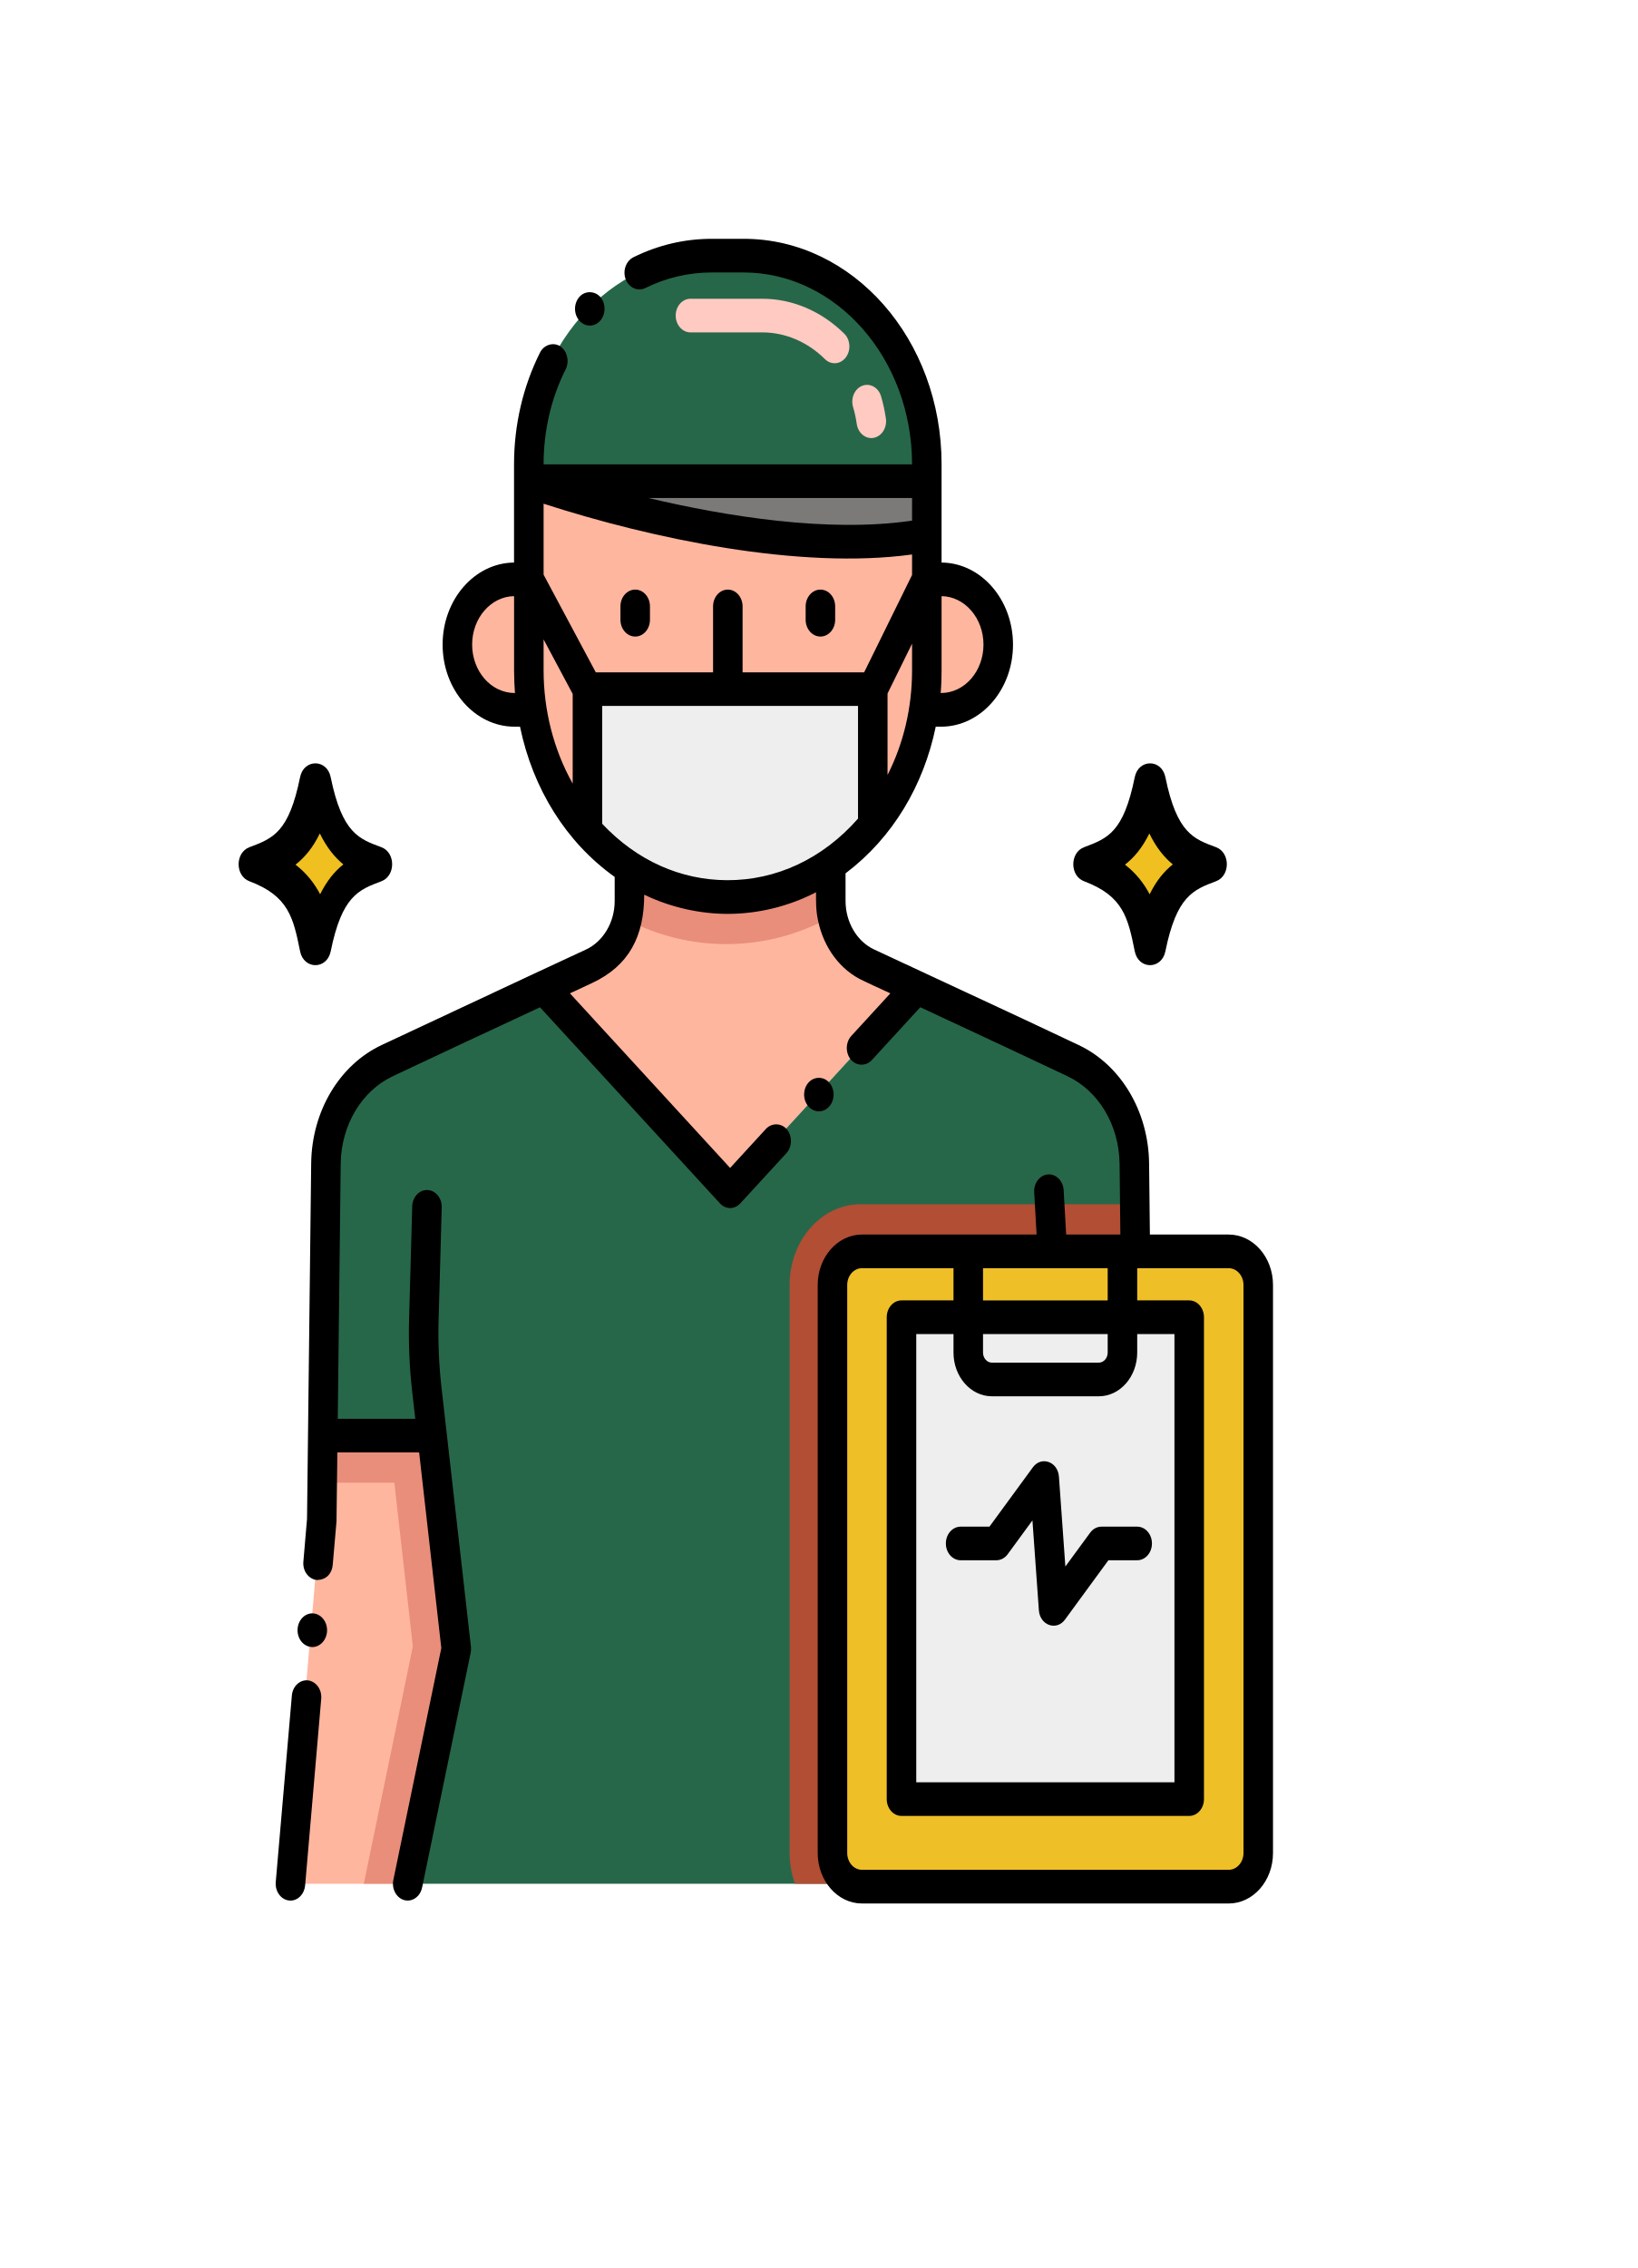
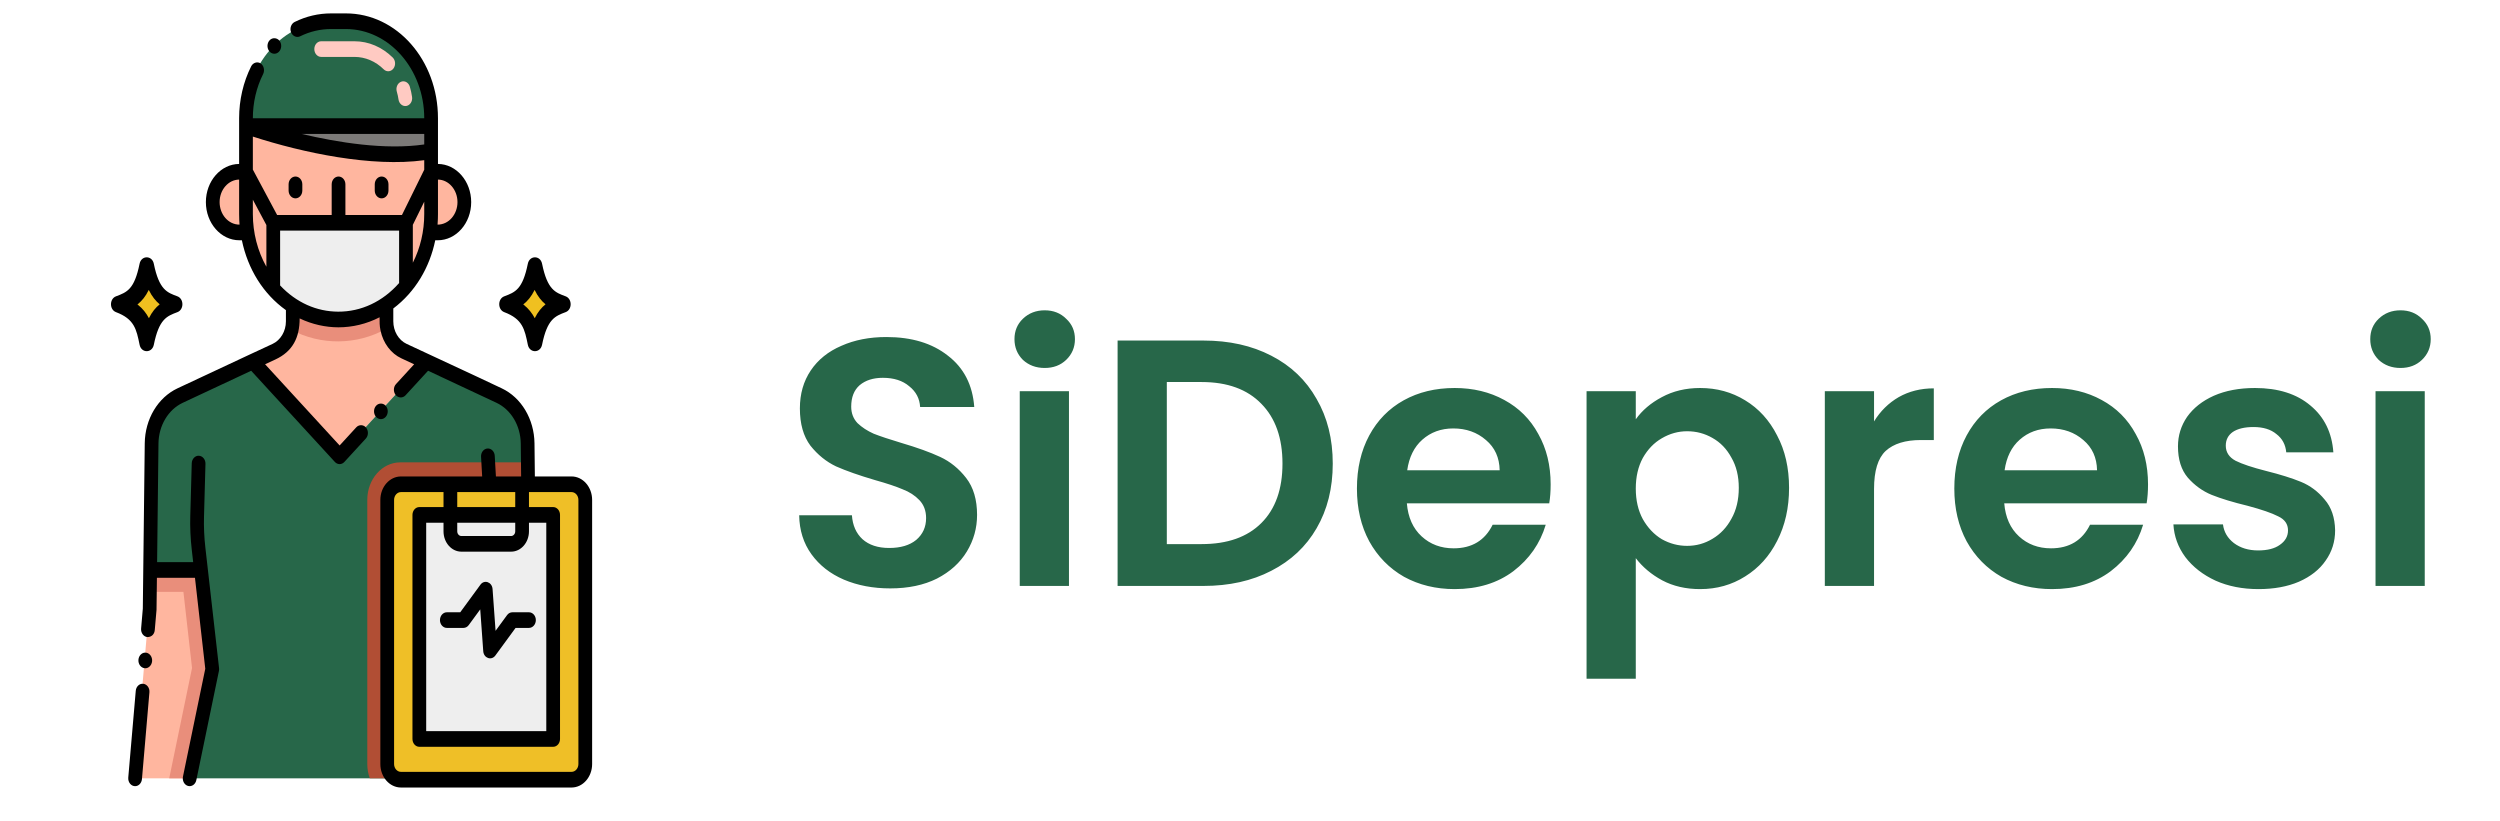
- <svg xmlns="http://www.w3.org/2000/svg" width="39" height="54" fill="none">
-   <path d="M27.025 22.651C27.114 23.09 27.664 23.09 27.754 22.651C28.021 21.335 28.416 21.187 28.962 20.981C29.303 20.853 29.303 20.301 28.962 20.172C28.437 19.976 28.028 19.849 27.754 18.503C27.664 18.065 27.114 18.066 27.025 18.503C26.757 19.819 26.383 19.959 25.817 20.172C25.476 20.301 25.475 20.853 25.817 20.982C26.757 21.335 26.864 21.858 27.025 22.651Z" fill="black" />
-   <path d="M9.084 20.172C8.559 19.976 8.15 19.849 7.875 18.503C7.786 18.065 7.236 18.066 7.147 18.503C6.879 19.819 6.505 19.959 5.939 20.172C5.598 20.301 5.597 20.853 5.939 20.982C6.879 21.335 6.986 21.859 7.147 22.651C7.236 23.09 7.786 23.09 7.876 22.651C8.143 21.335 8.538 21.187 9.084 20.982C9.424 20.853 9.425 20.301 9.084 20.172Z" fill="black" />
-   <path d="M10.832 39.261L9.672 44.851H6.882L7.629 36.187L7.638 35.303L7.653 34.181H10.254L10.832 39.261Z" fill="#FFB69F" />
-   <path d="M21.803 23.513L17.353 28.362L12.902 23.513C13.762 23.116 13.455 23.26 14.054 22.978C14.478 22.781 14.788 22.371 14.903 21.884C14.938 21.745 14.955 21.599 14.955 21.45V20.656C16.415 21.614 18.3 21.594 19.75 20.577V21.45C19.75 21.58 19.763 21.707 19.79 21.83C19.895 22.341 20.212 22.775 20.652 22.978C21.282 23.273 20.936 23.113 21.803 23.513Z" fill="#FFB69F" />
-   <path d="M19.79 21.83C18.258 22.68 16.434 22.692 14.903 21.884C14.938 21.745 14.955 21.599 14.955 21.45V20.656C16.415 21.614 18.3 21.594 19.75 20.577V21.45C19.75 21.58 19.763 21.707 19.79 21.83Z" fill="#E98E7B" />
-   <path d="M10.832 39.261L9.672 44.851H8.664L9.832 39.201L9.391 35.303H7.638L7.652 34.181H10.254L10.832 39.261Z" fill="#E98E7B" />
-   <path d="M19.79 30.595V44.119C19.79 44.446 19.961 44.726 20.207 44.851H9.675L10.832 39.261L10.255 34.181H7.652L7.727 27.702C7.74 26.624 8.315 25.661 9.189 25.251C11.407 24.21 10.321 24.718 12.902 23.513L17.353 28.362L21.803 23.513C24.533 24.786 23.841 24.462 25.516 25.251C26.391 25.661 26.966 26.624 26.978 27.702L26.99 28.673L27.002 29.794H20.493C20.105 29.794 19.79 30.153 19.79 30.595Z" fill="#276749" />
-   <path d="M19.79 30.595V44.119C19.79 44.446 19.961 44.726 20.207 44.851H18.933C18.85 44.622 18.805 44.373 18.805 44.119V30.595C18.805 29.535 19.562 28.673 20.493 28.673H26.99L27.002 29.794H20.493C20.105 29.794 19.79 30.153 19.79 30.595Z" fill="#B14E34" />
-   <path d="M12.632 16.901H12.22C11.466 16.901 10.857 16.206 10.857 15.347C10.857 14.492 11.465 13.794 12.22 13.794H12.559V15.961C12.559 16.285 12.583 16.6 12.632 16.901Z" fill="#FFB69F" />
-   <path d="M22.037 11.457V15.961C22.037 16.281 22.014 16.597 21.965 16.901C21.809 17.923 21.394 18.883 20.75 19.658C20.463 20.005 20.129 20.315 19.75 20.577C18.3 21.594 16.415 21.614 14.955 20.656C14.588 20.417 14.252 20.124 13.955 19.788C13.279 19.023 12.806 18.027 12.632 16.901C12.583 16.6 12.559 16.285 12.559 15.961V11.457H22.037Z" fill="#FFB69F" />
-   <path d="M12.559 11.457C12.559 11.457 18.18 13.463 22.038 12.742V11.457H12.559Z" fill="#7C7A78" />
-   <path d="M23.738 15.349C23.738 16.204 23.131 16.901 22.376 16.901H21.965C22.014 16.597 22.037 16.281 22.037 15.961V13.794H22.376C23.13 13.794 23.738 14.489 23.738 15.349Z" fill="#FFB69F" />
-   <path d="M22.038 11.457H12.559V11.052C12.559 8.309 14.511 6.086 16.919 6.086H17.678C20.086 6.086 22.038 8.309 22.038 11.052V11.457Z" fill="#276749" />
-   <path d="M20.75 16.408V19.658C20.463 20.005 20.129 20.315 19.75 20.577C18.3 21.594 16.415 21.614 14.955 20.656C14.588 20.417 14.252 20.124 13.955 19.788V16.408H20.75Z" fill="#EEEEEE" />
-   <path d="M29.93 30.595V44.119C29.93 44.561 29.615 44.92 29.227 44.92H20.493C20.392 44.92 20.294 44.896 20.207 44.851C19.961 44.726 19.79 44.446 19.79 44.119V30.595C19.79 30.153 20.105 29.794 20.493 29.794H29.227C29.615 29.794 29.93 30.153 29.93 30.595Z" fill="#EFBF27" />
-   <path d="M21.434 31.363H28.286V42.836H21.434V31.363Z" fill="#EEEEEE" />
-   <path d="M20.404 10.094C20.384 9.957 20.355 9.821 20.316 9.69C20.255 9.48 20.354 9.254 20.538 9.184C20.722 9.114 20.922 9.227 20.983 9.437C21.034 9.609 21.072 9.786 21.098 9.965C21.129 10.184 20.998 10.389 20.807 10.425C20.616 10.46 20.435 10.312 20.404 10.094ZM19.646 8.55C19.232 8.14 18.701 7.914 18.153 7.914C18.153 7.914 18.153 7.914 18.153 7.914H16.444C16.25 7.914 16.092 7.735 16.092 7.514C16.092 7.292 16.25 7.113 16.444 7.113H18.153H18.153C18.871 7.113 19.565 7.409 20.108 7.946C20.254 8.091 20.27 8.344 20.142 8.511C20.015 8.678 19.793 8.695 19.646 8.55Z" fill="#FFCAC2" />
-   <path d="M27.931 20.581C27.724 20.746 27.539 20.968 27.379 21.292C27.245 21.037 27.062 20.797 26.792 20.587C27.01 20.416 27.206 20.185 27.372 19.844C27.54 20.19 27.733 20.419 27.931 20.581Z" fill="#F0C020" />
-   <path d="M8.177 20.581C7.97 20.746 7.785 20.968 7.624 21.292C7.491 21.037 7.308 20.797 7.038 20.587C7.256 20.416 7.451 20.185 7.617 19.844C7.786 20.19 7.979 20.419 8.177 20.581Z" fill="#F0C020" />
-   <path d="M6.951 40.369L6.567 44.813C6.548 45.056 6.715 45.252 6.917 45.252C7.099 45.252 7.249 45.096 7.267 44.889L7.65 40.448C7.67 40.224 7.525 40.032 7.335 40.009C7.141 39.988 6.969 40.15 6.951 40.369Z" fill="black" />
-   <path d="M7.788 38.852C7.806 38.633 7.664 38.438 7.471 38.415C7.279 38.394 7.107 38.556 7.088 38.776C7.07 38.998 7.21 39.19 7.404 39.213C7.578 39.238 7.767 39.088 7.788 38.852Z" fill="black" />
-   <path d="M15.128 14.038C14.934 14.038 14.776 14.217 14.776 14.438V14.756C14.776 14.977 14.934 15.156 15.128 15.156C15.322 15.156 15.479 14.977 15.479 14.756V14.438C15.479 14.217 15.322 14.038 15.128 14.038Z" fill="black" />
-   <path d="M19.539 15.156C19.733 15.156 19.89 14.977 19.89 14.756V14.438C19.89 14.217 19.733 14.038 19.539 14.038C19.345 14.038 19.187 14.217 19.187 14.438V14.756C19.187 14.977 19.345 15.156 19.539 15.156Z" fill="black" />
-   <path d="M14.28 7.651C14.425 7.504 14.438 7.249 14.309 7.086C14.183 6.927 13.95 6.913 13.812 7.054C13.666 7.204 13.655 7.453 13.784 7.619C13.917 7.787 14.14 7.794 14.28 7.651Z" fill="black" />
-   <path d="M29.262 29.394H27.385L27.366 27.697C27.351 26.458 26.691 25.353 25.686 24.881C24.528 24.336 24.975 24.539 20.821 22.608C20.406 22.416 20.137 21.954 20.137 21.45V20.794C21.264 19.943 21.997 18.698 22.285 17.302H22.411C23.356 17.302 24.125 16.426 24.125 15.349C24.125 14.275 23.363 13.402 22.424 13.394C22.424 11.572 22.424 11.076 22.424 11.052C22.424 8.079 20.312 5.686 17.713 5.686H16.953C16.305 5.686 15.675 5.833 15.085 6.125C14.91 6.213 14.822 6.447 14.902 6.652C14.976 6.849 15.19 6.946 15.364 6.86C15.866 6.612 16.401 6.487 16.953 6.487H17.713C19.921 6.491 21.721 8.542 21.721 11.056H12.946V11.052C12.946 10.259 13.127 9.477 13.472 8.792C13.567 8.599 13.508 8.354 13.341 8.245C13.178 8.138 12.953 8.209 12.861 8.394C12.456 9.2 12.242 10.118 12.242 11.052V13.394C11.303 13.402 10.541 14.275 10.541 15.348C10.541 16.425 11.31 17.302 12.255 17.302H12.384C12.689 18.774 13.475 20.049 14.639 20.879V21.451C14.639 21.968 14.358 22.421 13.957 22.607C13.957 22.607 12.251 23.397 9.091 24.881C8.085 25.353 7.425 26.458 7.411 27.697C7.319 35.626 7.344 33.492 7.312 36.165L7.225 37.18C7.204 37.405 7.351 37.596 7.54 37.619C7.789 37.619 7.909 37.444 7.924 37.259L8.014 36.225L8.034 34.582H9.982L10.51 39.24L9.368 44.759C9.323 44.974 9.44 45.19 9.629 45.241C9.816 45.291 10.007 45.16 10.052 44.943L11.209 39.353C11.219 39.306 11.221 39.257 11.216 39.209C10.717 34.813 10.514 33.031 10.514 33.031C10.455 32.521 10.43 31.947 10.445 31.457L10.52 28.747C10.526 28.526 10.373 28.341 10.179 28.334C9.989 28.325 9.823 28.5 9.817 28.721L9.742 31.431C9.726 31.962 9.753 32.583 9.816 33.134L9.89 33.781H8.044L8.114 27.707C8.125 26.79 8.613 25.971 9.359 25.622C11.447 24.641 10.784 24.951 12.86 23.983L17.145 28.651C17.282 28.8 17.494 28.801 17.632 28.651L18.729 27.456C18.875 27.295 18.867 27.041 18.74 26.89C18.609 26.735 18.378 26.73 18.242 26.878L17.388 27.808L13.573 23.651C13.801 23.547 13.801 23.547 14.099 23.406C14.986 22.993 15.342 22.284 15.342 21.302C15.981 21.61 16.679 21.759 17.329 21.759C18.036 21.759 18.769 21.589 19.434 21.244C19.434 21.472 19.427 21.66 19.484 21.926C19.619 22.57 20.018 23.102 20.555 23.349C20.89 23.506 20.652 23.398 21.204 23.651L20.275 24.664C20.135 24.816 20.131 25.071 20.264 25.229C20.394 25.385 20.626 25.389 20.761 25.242L21.917 23.982C24.431 25.155 23.717 24.82 25.418 25.622C26.163 25.971 26.652 26.79 26.663 27.707L26.682 29.394H25.391L25.331 28.336C25.319 28.116 25.15 27.947 24.958 27.963C24.764 27.977 24.617 28.167 24.63 28.388L24.687 29.394H20.528C19.947 29.394 19.474 29.933 19.474 30.595V44.119C19.474 44.782 19.947 45.321 20.528 45.321H29.263C29.844 45.321 30.317 44.782 30.317 44.119V30.595C30.317 29.933 29.844 29.394 29.262 29.394ZM22.424 15.961V14.194C22.976 14.202 23.422 14.717 23.422 15.349C23.422 15.967 22.987 16.501 22.403 16.501C22.419 16.297 22.424 16.11 22.424 15.961ZM11.244 15.347C11.244 14.716 11.691 14.202 12.243 14.194V15.961C12.243 16.14 12.252 16.353 12.264 16.501C11.682 16.501 11.244 15.969 11.244 15.347ZM21.721 15.961C21.721 16.846 21.521 17.695 21.137 18.452V16.512L21.721 15.326V15.961ZM21.721 11.857V12.396C19.721 12.69 17.28 12.292 15.441 11.857H21.721ZM13.639 18.657C13.186 17.853 12.946 16.913 12.946 15.961V15.224L13.639 16.522V18.657ZM12.946 13.683V11.993C15.523 12.827 19.046 13.569 21.721 13.202V13.69L20.58 16.008H17.685V14.438C17.685 14.217 17.527 14.038 17.333 14.038C17.139 14.038 16.982 14.217 16.982 14.438V16.008H14.189L12.946 13.683ZM17.313 20.957C16.214 20.952 15.173 20.497 14.342 19.614V16.808H20.434V19.491C19.593 20.447 18.488 20.962 17.313 20.957ZM23.411 30.195H26.38V30.963H23.411V30.195ZM23.411 31.763H26.38V32.204C26.38 32.336 26.285 32.444 26.169 32.444H23.622C23.506 32.444 23.411 32.336 23.411 32.204V31.763ZM23.622 33.245H26.169C26.673 33.245 27.083 32.778 27.083 32.204V31.763H27.97V42.435H21.821V31.763H22.708V32.204C22.708 32.778 23.118 33.245 23.622 33.245ZM29.614 44.119C29.614 44.34 29.456 44.519 29.262 44.519H20.528C20.334 44.519 20.177 44.34 20.177 44.119V30.595C20.177 30.374 20.334 30.195 20.528 30.195H22.708V30.962H21.469C21.275 30.962 21.118 31.142 21.118 31.363V42.836C21.118 43.057 21.275 43.236 21.469 43.236H28.322C28.516 43.236 28.673 43.057 28.673 42.836V31.363C28.673 31.142 28.516 30.962 28.322 30.962H27.083V30.195H29.262C29.456 30.195 29.614 30.374 29.614 30.595V44.119Z" fill="black" />
-   <path d="M19.745 26.349C19.884 26.197 19.89 25.942 19.755 25.783C19.626 25.628 19.394 25.622 19.259 25.771C19.118 25.923 19.114 26.177 19.247 26.336C19.381 26.494 19.602 26.505 19.745 26.349Z" fill="black" />
-   <path d="M22.526 36.749C22.526 36.97 22.684 37.149 22.878 37.149H23.728C23.833 37.149 23.931 37.097 23.998 37.006L24.588 36.2L24.741 38.339C24.767 38.699 25.162 38.836 25.362 38.563L26.397 37.149H27.083C27.277 37.149 27.434 36.97 27.434 36.749C27.434 36.528 27.277 36.349 27.083 36.349H26.233C26.128 36.349 26.029 36.401 25.963 36.492L25.372 37.298L25.219 35.159C25.194 34.802 24.8 34.661 24.599 34.935L23.564 36.349H22.878C22.684 36.349 22.526 36.528 22.526 36.749Z" fill="black" />
+ <svg xmlns="http://www.w3.org/2000/svg" width="128" height="42" viewBox="0 0 128 42" fill="none">
+   <path d="M27.025 17.651C27.114 18.09 27.664 18.09 27.754 17.651C28.021 16.335 28.416 16.187 28.962 15.981C29.303 15.853 29.303 15.301 28.962 15.172C28.437 14.976 28.028 14.848 27.754 13.503C27.664 13.065 27.114 13.066 27.025 13.503C26.757 14.819 26.383 14.96 25.817 15.172C25.476 15.301 25.475 15.853 25.817 15.982C26.757 16.335 26.864 16.858 27.025 17.651Z" fill="black" />
+   <path d="M9.084 15.172C8.559 14.976 8.15 14.848 7.875 13.503C7.786 13.065 7.236 13.066 7.147 13.503C6.879 14.819 6.505 14.96 5.939 15.172C5.598 15.301 5.597 15.853 5.939 15.982C6.879 16.335 6.986 16.859 7.147 17.651C7.236 18.09 7.786 18.09 7.876 17.651C8.143 16.335 8.538 16.187 9.084 15.982C9.424 15.853 9.425 15.301 9.084 15.172Z" fill="black" />
+   <path d="M10.832 34.261L9.672 39.851H6.882L7.629 31.187L7.639 30.303L7.653 29.181H10.254L10.832 34.261Z" fill="#FFB69F" />
+   <path d="M21.803 18.513L17.353 23.362L12.902 18.513C13.763 18.116 13.455 18.26 14.054 17.978C14.478 17.781 14.788 17.371 14.903 16.884C14.938 16.745 14.955 16.599 14.955 16.45V15.656C16.415 16.614 18.301 16.594 19.75 15.577V16.45C19.75 16.58 19.763 16.707 19.79 16.83C19.895 17.341 20.212 17.775 20.652 17.978C21.282 18.273 20.936 18.113 21.803 18.513Z" fill="#FFB69F" />
+   <path d="M19.79 16.83C18.258 17.68 16.434 17.692 14.903 16.884C14.938 16.745 14.955 16.599 14.955 16.45V15.656C16.415 16.614 18.301 16.594 19.75 15.577V16.45C19.75 16.58 19.763 16.707 19.79 16.83Z" fill="#E98E7B" />
+   <path d="M10.832 34.261L9.672 39.851H8.664L9.832 34.201L9.391 30.303H7.638L7.653 29.181H10.254L10.832 34.261Z" fill="#E98E7B" />
+   <path d="M19.79 25.595V39.119C19.79 39.446 19.961 39.726 20.207 39.851H9.675L10.832 34.261L10.255 29.181H7.652L7.727 22.702C7.74 21.624 8.315 20.661 9.189 20.251C11.407 19.21 10.322 19.718 12.902 18.513L17.353 23.362L21.803 18.513C24.533 19.786 23.841 19.462 25.516 20.251C26.391 20.661 26.966 21.624 26.979 22.702L26.99 23.673L27.002 24.794H20.493C20.105 24.794 19.79 25.153 19.79 25.595Z" fill="#276749" />
+   <path d="M19.79 25.595V39.119C19.79 39.446 19.961 39.726 20.207 39.851H18.933C18.85 39.622 18.805 39.373 18.805 39.119V25.595C18.805 24.535 19.562 23.673 20.493 23.673H26.99L27.002 24.794H20.493C20.105 24.794 19.79 25.153 19.79 25.595Z" fill="#B14E34" />
+   <path d="M12.632 11.901H12.22C11.466 11.901 10.857 11.206 10.857 10.347C10.857 9.492 11.465 8.794 12.22 8.794H12.559V10.961C12.559 11.284 12.583 11.6 12.632 11.901Z" fill="#FFB69F" />
+   <path d="M22.037 6.457V10.961C22.037 11.281 22.015 11.597 21.965 11.901C21.809 12.923 21.394 13.883 20.75 14.658C20.463 15.005 20.129 15.315 19.75 15.577C18.301 16.594 16.415 16.614 14.955 15.656C14.588 15.417 14.252 15.124 13.955 14.788C13.279 14.024 12.806 13.027 12.632 11.901C12.583 11.6 12.559 11.284 12.559 10.961V6.457H22.037Z" fill="#FFB69F" />
+   <path d="M12.559 6.457C12.559 6.457 18.18 8.463 22.038 7.742V6.457H12.559Z" fill="#7C7A78" />
+   <path d="M23.739 10.349C23.739 11.204 23.131 11.901 22.376 11.901H21.965C22.015 11.597 22.037 11.281 22.037 10.961V8.794H22.376C23.13 8.794 23.739 9.489 23.739 10.349Z" fill="#FFB69F" />
+   <path d="M22.038 6.457H12.559V6.052C12.559 3.309 14.511 1.086 16.919 1.086H17.678C20.086 1.086 22.038 3.309 22.038 6.052V6.457Z" fill="#276749" />
+   <path d="M20.75 11.408V14.658C20.463 15.005 20.129 15.315 19.75 15.577C18.3 16.594 16.415 16.614 14.955 15.656C14.588 15.417 14.252 15.124 13.955 14.788V11.408H20.75Z" fill="#EEEEEE" />
+   <path d="M29.93 25.595V39.119C29.93 39.561 29.615 39.92 29.227 39.92H20.493C20.392 39.92 20.295 39.896 20.207 39.851C19.961 39.726 19.79 39.446 19.79 39.119V25.595C19.79 25.153 20.105 24.794 20.493 24.794H29.227C29.615 24.794 29.93 25.153 29.93 25.595Z" fill="#EFBF27" />
+   <path d="M21.434 26.363H28.286V37.836H21.434V26.363Z" fill="#EEEEEE" />
+   <path d="M20.404 5.094C20.384 4.957 20.355 4.821 20.316 4.69C20.255 4.48 20.354 4.254 20.538 4.184C20.722 4.114 20.922 4.227 20.983 4.437C21.034 4.609 21.072 4.786 21.098 4.965C21.129 5.184 20.999 5.389 20.807 5.425C20.616 5.46 20.435 5.312 20.404 5.094ZM19.646 3.55C19.232 3.14 18.701 2.914 18.153 2.914C18.153 2.914 18.153 2.914 18.153 2.914H16.444C16.25 2.914 16.093 2.735 16.093 2.514C16.093 2.292 16.25 2.113 16.444 2.113H18.153H18.153C18.871 2.113 19.565 2.409 20.108 2.946C20.254 3.091 20.27 3.344 20.142 3.511C20.015 3.678 19.793 3.696 19.646 3.55Z" fill="#FFCAC2" />
+   <path d="M27.931 15.581C27.725 15.746 27.539 15.968 27.379 16.292C27.245 16.037 27.062 15.797 26.792 15.587C27.01 15.416 27.206 15.185 27.372 14.844C27.54 15.19 27.733 15.419 27.931 15.581Z" fill="#F0C020" />
+   <path d="M8.177 15.581C7.97 15.746 7.785 15.968 7.624 16.292C7.491 16.037 7.308 15.797 7.038 15.587C7.256 15.416 7.451 15.185 7.617 14.844C7.786 15.19 7.979 15.419 8.177 15.581Z" fill="#F0C020" />
+   <path d="M6.951 35.369L6.567 39.813C6.548 40.056 6.715 40.252 6.917 40.252C7.099 40.252 7.249 40.096 7.268 39.889L7.65 35.448C7.671 35.224 7.525 35.032 7.335 35.009C7.141 34.988 6.969 35.15 6.951 35.369Z" fill="black" />
+   <path d="M7.788 33.852C7.806 33.633 7.664 33.438 7.471 33.415C7.279 33.394 7.107 33.556 7.088 33.776C7.07 33.998 7.21 34.19 7.404 34.213C7.578 34.238 7.767 34.088 7.788 33.852Z" fill="black" />
+   <path d="M15.128 9.038C14.934 9.038 14.776 9.217 14.776 9.438V9.756C14.776 9.977 14.934 10.156 15.128 10.156C15.322 10.156 15.479 9.977 15.479 9.756V9.438C15.479 9.217 15.322 9.038 15.128 9.038Z" fill="black" />
+   <path d="M19.539 10.156C19.733 10.156 19.89 9.977 19.89 9.756V9.438C19.89 9.217 19.733 9.038 19.539 9.038C19.345 9.038 19.187 9.217 19.187 9.438V9.756C19.187 9.977 19.345 10.156 19.539 10.156Z" fill="black" />
+   <path d="M14.28 2.651C14.425 2.504 14.438 2.249 14.309 2.086C14.184 1.927 13.95 1.913 13.812 2.054C13.666 2.204 13.656 2.453 13.784 2.619C13.917 2.787 14.14 2.794 14.28 2.651Z" fill="black" />
+   <path d="M29.263 24.394H27.385L27.366 22.697C27.351 21.458 26.691 20.353 25.686 19.881C24.528 19.336 24.975 19.539 20.821 17.608C20.406 17.416 20.137 16.954 20.137 16.45V15.794C21.264 14.943 21.997 13.698 22.285 12.302H22.411C23.357 12.302 24.125 11.426 24.125 10.349C24.125 9.276 23.363 8.402 22.424 8.394C22.424 6.572 22.424 6.076 22.424 6.052C22.424 3.079 20.312 0.686 17.713 0.686H16.953C16.305 0.686 15.675 0.833 15.085 1.125C14.91 1.213 14.822 1.447 14.902 1.652C14.976 1.849 15.19 1.946 15.364 1.86C15.867 1.612 16.401 1.487 16.953 1.487H17.713C19.921 1.491 21.721 3.542 21.721 6.056H12.946V6.052C12.946 5.259 13.127 4.477 13.472 3.792C13.567 3.599 13.508 3.354 13.341 3.245C13.178 3.138 12.953 3.209 12.861 3.394C12.456 4.2 12.243 5.118 12.243 6.052V8.394C11.303 8.402 10.541 9.275 10.541 10.348C10.541 11.425 11.31 12.302 12.255 12.302H12.384C12.689 13.774 13.475 15.049 14.639 15.879V16.451C14.639 16.968 14.358 17.421 13.957 17.607C13.957 17.607 12.251 18.397 9.091 19.881C8.085 20.353 7.425 21.458 7.411 22.697C7.319 30.626 7.344 28.492 7.312 31.165L7.225 32.18C7.205 32.405 7.351 32.596 7.54 32.619C7.789 32.619 7.909 32.444 7.924 32.259L8.014 31.226L8.034 29.582H9.982L10.51 34.24L9.368 39.759C9.323 39.974 9.44 40.19 9.629 40.241C9.816 40.291 10.007 40.16 10.052 39.943L11.209 34.353C11.219 34.306 11.221 34.257 11.216 34.209C10.717 29.813 10.514 28.031 10.514 28.031C10.455 27.521 10.43 26.947 10.445 26.457L10.52 23.747C10.526 23.526 10.373 23.341 10.179 23.334C9.989 23.325 9.823 23.5 9.817 23.721L9.742 26.431C9.726 26.962 9.753 27.583 9.817 28.134L9.89 28.781H8.044L8.114 22.707C8.125 21.79 8.613 20.971 9.359 20.622C11.447 19.641 10.784 19.951 12.86 18.983L17.145 23.651C17.282 23.8 17.494 23.801 17.632 23.651L18.729 22.456C18.876 22.295 18.867 22.041 18.74 21.89C18.609 21.735 18.378 21.73 18.242 21.878L17.389 22.808L13.573 18.651C13.801 18.547 13.801 18.547 14.099 18.406C14.987 17.993 15.342 17.284 15.342 16.302C15.981 16.61 16.679 16.759 17.329 16.759C18.036 16.759 18.769 16.589 19.435 16.244C19.435 16.472 19.427 16.66 19.484 16.926C19.619 17.57 20.018 18.102 20.555 18.349C20.891 18.506 20.652 18.398 21.204 18.651L20.276 19.664C20.135 19.816 20.131 20.071 20.264 20.229C20.394 20.385 20.626 20.389 20.761 20.242L21.917 18.982C24.431 20.155 23.717 19.82 25.418 20.622C26.163 20.971 26.652 21.79 26.663 22.707L26.682 24.394H25.391L25.331 23.336C25.319 23.116 25.15 22.947 24.958 22.963C24.764 22.977 24.617 23.167 24.63 23.388L24.687 24.394H20.529C19.947 24.394 19.474 24.933 19.474 25.595V39.119C19.474 39.782 19.947 40.321 20.529 40.321H29.263C29.844 40.321 30.317 39.782 30.317 39.119V25.595C30.317 24.933 29.844 24.394 29.263 24.394ZM22.424 10.961V9.194C22.976 9.202 23.423 9.717 23.423 10.349C23.423 10.967 22.987 11.501 22.403 11.501C22.419 11.297 22.424 11.11 22.424 10.961ZM11.244 10.347C11.244 9.716 11.691 9.202 12.243 9.194V10.961C12.243 11.14 12.252 11.353 12.264 11.501C11.682 11.501 11.244 10.969 11.244 10.347ZM21.721 10.961C21.721 11.846 21.521 12.695 21.137 13.452V11.512L21.721 10.326V10.961ZM21.721 6.857V7.396C19.721 7.69 17.28 7.292 15.441 6.857H21.721ZM13.639 13.657C13.187 12.853 12.946 11.913 12.946 10.961V10.224L13.639 11.522V13.657ZM12.946 8.683V6.993C15.523 7.827 19.046 8.569 21.721 8.202V8.69L20.58 11.008H17.685V9.438C17.685 9.217 17.527 9.038 17.333 9.038C17.139 9.038 16.982 9.217 16.982 9.438V11.008H14.189L12.946 8.683ZM17.313 15.957C16.214 15.952 15.173 15.498 14.342 14.614V11.808H20.434V14.491C19.593 15.447 18.488 15.962 17.313 15.957ZM23.411 25.195H26.38V25.963H23.411V25.195ZM23.411 26.763H26.38V27.204C26.38 27.336 26.285 27.444 26.169 27.444H23.622C23.506 27.444 23.411 27.336 23.411 27.204V26.763ZM23.622 28.245H26.169C26.673 28.245 27.083 27.778 27.083 27.204V26.763H27.97V37.435H21.821V26.763H22.708V27.204C22.708 27.778 23.118 28.245 23.622 28.245ZM29.614 39.119C29.614 39.34 29.456 39.519 29.263 39.519H20.528C20.335 39.519 20.177 39.34 20.177 39.119V25.595C20.177 25.374 20.335 25.195 20.528 25.195H22.708V25.962H21.469C21.275 25.962 21.118 26.142 21.118 26.363V37.836C21.118 38.057 21.275 38.236 21.469 38.236H28.322C28.516 38.236 28.673 38.057 28.673 37.836V26.363C28.673 26.142 28.516 25.962 28.322 25.962H27.083V25.195H29.263C29.456 25.195 29.614 25.374 29.614 25.595V39.119Z" fill="black" />
+   <path d="M19.745 21.349C19.884 21.197 19.89 20.942 19.755 20.783C19.626 20.628 19.394 20.622 19.259 20.771C19.118 20.923 19.114 21.177 19.247 21.336C19.381 21.494 19.602 21.505 19.745 21.349Z" fill="black" />
+   <path d="M22.526 31.749C22.526 31.97 22.684 32.149 22.878 32.149H23.728C23.833 32.149 23.932 32.097 23.998 32.006L24.588 31.2L24.742 33.339C24.767 33.699 25.162 33.836 25.362 33.563L26.397 32.149H27.083C27.277 32.149 27.435 31.97 27.435 31.749C27.435 31.528 27.277 31.349 27.083 31.349H26.233C26.128 31.349 26.029 31.401 25.963 31.492L25.373 32.298L25.219 30.159C25.194 29.802 24.8 29.661 24.599 29.935L23.564 31.349H22.878C22.684 31.349 22.526 31.528 22.526 31.749Z" fill="black" />
+   <path d="M45.58 30.126C44.704 30.126 43.912 29.976 43.204 29.676C42.508 29.376 41.956 28.944 41.548 28.38C41.14 27.816 40.93 27.15 40.918 26.382H43.618C43.654 26.898 43.834 27.306 44.158 27.606C44.494 27.906 44.95 28.056 45.526 28.056C46.114 28.056 46.576 27.918 46.912 27.642C47.248 27.354 47.416 26.982 47.416 26.526C47.416 26.154 47.302 25.848 47.074 25.608C46.846 25.368 46.558 25.182 46.21 25.05C45.874 24.906 45.406 24.75 44.806 24.582C43.99 24.342 43.324 24.108 42.808 23.88C42.304 23.64 41.866 23.286 41.494 22.818C41.134 22.338 40.954 21.702 40.954 20.91C40.954 20.166 41.14 19.518 41.512 18.966C41.884 18.414 42.406 17.994 43.078 17.706C43.75 17.406 44.518 17.256 45.382 17.256C46.678 17.256 47.728 17.574 48.532 18.21C49.348 18.834 49.798 19.71 49.882 20.838H47.11C47.086 20.406 46.9 20.052 46.552 19.776C46.216 19.488 45.766 19.344 45.202 19.344C44.71 19.344 44.314 19.47 44.014 19.722C43.726 19.974 43.582 20.34 43.582 20.82C43.582 21.156 43.69 21.438 43.906 21.666C44.134 21.882 44.41 22.062 44.734 22.206C45.07 22.338 45.538 22.494 46.138 22.674C46.954 22.914 47.62 23.154 48.136 23.394C48.652 23.634 49.096 23.994 49.468 24.474C49.84 24.954 50.026 25.584 50.026 26.364C50.026 27.036 49.852 27.66 49.504 28.236C49.156 28.812 48.646 29.274 47.974 29.622C47.302 29.958 46.504 30.126 45.58 30.126ZM53.489 18.84C53.045 18.84 52.673 18.702 52.373 18.426C52.085 18.138 51.941 17.784 51.941 17.364C51.941 16.944 52.085 16.596 52.373 16.32C52.673 16.032 53.045 15.888 53.489 15.888C53.933 15.888 54.299 16.032 54.587 16.32C54.887 16.596 55.037 16.944 55.037 17.364C55.037 17.784 54.887 18.138 54.587 18.426C54.299 18.702 53.933 18.84 53.489 18.84ZM54.731 20.028V30H52.211V20.028H54.731ZM61.613 17.436C62.933 17.436 64.091 17.694 65.087 18.21C66.095 18.726 66.869 19.464 67.409 20.424C67.961 21.372 68.237 22.476 68.237 23.736C68.237 24.996 67.961 26.1 67.409 27.048C66.869 27.984 66.095 28.71 65.087 29.226C64.091 29.742 62.933 30 61.613 30H57.221V17.436H61.613ZM61.523 27.858C62.843 27.858 63.863 27.498 64.583 26.778C65.303 26.058 65.663 25.044 65.663 23.736C65.663 22.428 65.303 21.408 64.583 20.676C63.863 19.932 62.843 19.56 61.523 19.56H59.741V27.858H61.523ZM79.393 24.798C79.393 25.158 79.369 25.482 79.321 25.77H72.031C72.091 26.49 72.343 27.054 72.787 27.462C73.231 27.87 73.777 28.074 74.425 28.074C75.361 28.074 76.027 27.672 76.423 26.868H79.141C78.853 27.828 78.301 28.62 77.485 29.244C76.669 29.856 75.667 30.162 74.479 30.162C73.519 30.162 72.655 29.952 71.887 29.532C71.131 29.1 70.537 28.494 70.105 27.714C69.685 26.934 69.475 26.034 69.475 25.014C69.475 23.982 69.685 23.076 70.105 22.296C70.525 21.516 71.113 20.916 71.869 20.496C72.625 20.076 73.495 19.866 74.479 19.866C75.427 19.866 76.273 20.07 77.017 20.478C77.773 20.886 78.355 21.468 78.763 22.224C79.183 22.968 79.393 23.826 79.393 24.798ZM76.783 24.078C76.771 23.43 76.537 22.914 76.081 22.53C75.625 22.134 75.067 21.936 74.407 21.936C73.783 21.936 73.255 22.128 72.823 22.512C72.403 22.884 72.145 23.406 72.049 24.078H76.783ZM83.752 21.468C84.076 21.012 84.52 20.634 85.084 20.334C85.66 20.022 86.314 19.866 87.046 19.866C87.898 19.866 88.666 20.076 89.35 20.496C90.046 20.916 90.592 21.516 90.988 22.296C91.396 23.064 91.6 23.958 91.6 24.978C91.6 25.998 91.396 26.904 90.988 27.696C90.592 28.476 90.046 29.082 89.35 29.514C88.666 29.946 87.898 30.162 87.046 30.162C86.314 30.162 85.666 30.012 85.102 29.712C84.55 29.412 84.1 29.034 83.752 28.578V34.752H81.232V20.028H83.752V21.468ZM89.026 24.978C89.026 24.378 88.9 23.862 88.648 23.43C88.408 22.986 88.084 22.65 87.676 22.422C87.28 22.194 86.848 22.08 86.38 22.08C85.924 22.08 85.492 22.2 85.084 22.44C84.688 22.668 84.364 23.004 84.112 23.448C83.872 23.892 83.752 24.414 83.752 25.014C83.752 25.614 83.872 26.136 84.112 26.58C84.364 27.024 84.688 27.366 85.084 27.606C85.492 27.834 85.924 27.948 86.38 27.948C86.848 27.948 87.28 27.828 87.676 27.588C88.084 27.348 88.408 27.006 88.648 26.562C88.9 26.118 89.026 25.59 89.026 24.978ZM95.951 21.576C96.275 21.048 96.695 20.634 97.212 20.334C97.74 20.034 98.34 19.884 99.011 19.884V22.53H98.346C97.553 22.53 96.954 22.716 96.546 23.088C96.15 23.46 95.951 24.108 95.951 25.032V30H93.431V20.028H95.951V21.576ZM109.979 24.798C109.979 25.158 109.955 25.482 109.907 25.77H102.617C102.677 26.49 102.929 27.054 103.373 27.462C103.817 27.87 104.363 28.074 105.011 28.074C105.947 28.074 106.613 27.672 107.009 26.868H109.727C109.439 27.828 108.887 28.62 108.071 29.244C107.255 29.856 106.253 30.162 105.065 30.162C104.105 30.162 103.241 29.952 102.473 29.532C101.717 29.1 101.123 28.494 100.691 27.714C100.271 26.934 100.061 26.034 100.061 25.014C100.061 23.982 100.271 23.076 100.691 22.296C101.111 21.516 101.699 20.916 102.455 20.496C103.211 20.076 104.081 19.866 105.065 19.866C106.013 19.866 106.859 20.07 107.603 20.478C108.359 20.886 108.941 21.468 109.349 22.224C109.769 22.968 109.979 23.826 109.979 24.798ZM107.369 24.078C107.357 23.43 107.123 22.914 106.667 22.53C106.211 22.134 105.653 21.936 104.993 21.936C104.369 21.936 103.841 22.128 103.409 22.512C102.989 22.884 102.731 23.406 102.635 24.078H107.369ZM115.634 30.162C114.818 30.162 114.086 30.018 113.438 29.73C112.79 29.43 112.274 29.028 111.89 28.524C111.518 28.02 111.314 27.462 111.278 26.85H113.816C113.864 27.234 114.05 27.552 114.374 27.804C114.71 28.056 115.124 28.182 115.616 28.182C116.096 28.182 116.468 28.086 116.732 27.894C117.008 27.702 117.146 27.456 117.146 27.156C117.146 26.832 116.978 26.592 116.642 26.436C116.318 26.268 115.796 26.088 115.076 25.896C114.332 25.716 113.72 25.53 113.24 25.338C112.772 25.146 112.364 24.852 112.016 24.456C111.68 24.06 111.512 23.526 111.512 22.854C111.512 22.302 111.668 21.798 111.98 21.342C112.304 20.886 112.76 20.526 113.348 20.262C113.948 19.998 114.65 19.866 115.454 19.866C116.642 19.866 117.59 20.166 118.298 20.766C119.006 21.354 119.396 22.152 119.468 23.16H117.056C117.02 22.764 116.852 22.452 116.552 22.224C116.264 21.984 115.874 21.864 115.382 21.864C114.926 21.864 114.572 21.948 114.32 22.116C114.08 22.284 113.96 22.518 113.96 22.818C113.96 23.154 114.128 23.412 114.464 23.592C114.8 23.76 115.322 23.934 116.03 24.114C116.75 24.294 117.344 24.48 117.812 24.672C118.28 24.864 118.682 25.164 119.018 25.572C119.366 25.968 119.546 26.496 119.558 27.156C119.558 27.732 119.396 28.248 119.072 28.704C118.76 29.16 118.304 29.52 117.704 29.784C117.116 30.036 116.426 30.162 115.634 30.162ZM122.905 18.84C122.461 18.84 122.089 18.702 121.789 18.426C121.501 18.138 121.357 17.784 121.357 17.364C121.357 16.944 121.501 16.596 121.789 16.32C122.089 16.032 122.461 15.888 122.905 15.888C123.349 15.888 123.715 16.032 124.003 16.32C124.303 16.596 124.453 16.944 124.453 17.364C124.453 17.784 124.303 18.138 124.003 18.426C123.715 18.702 123.349 18.84 122.905 18.84ZM124.147 20.028V30H121.627V20.028H124.147Z" fill="#276749" />
</svg>
